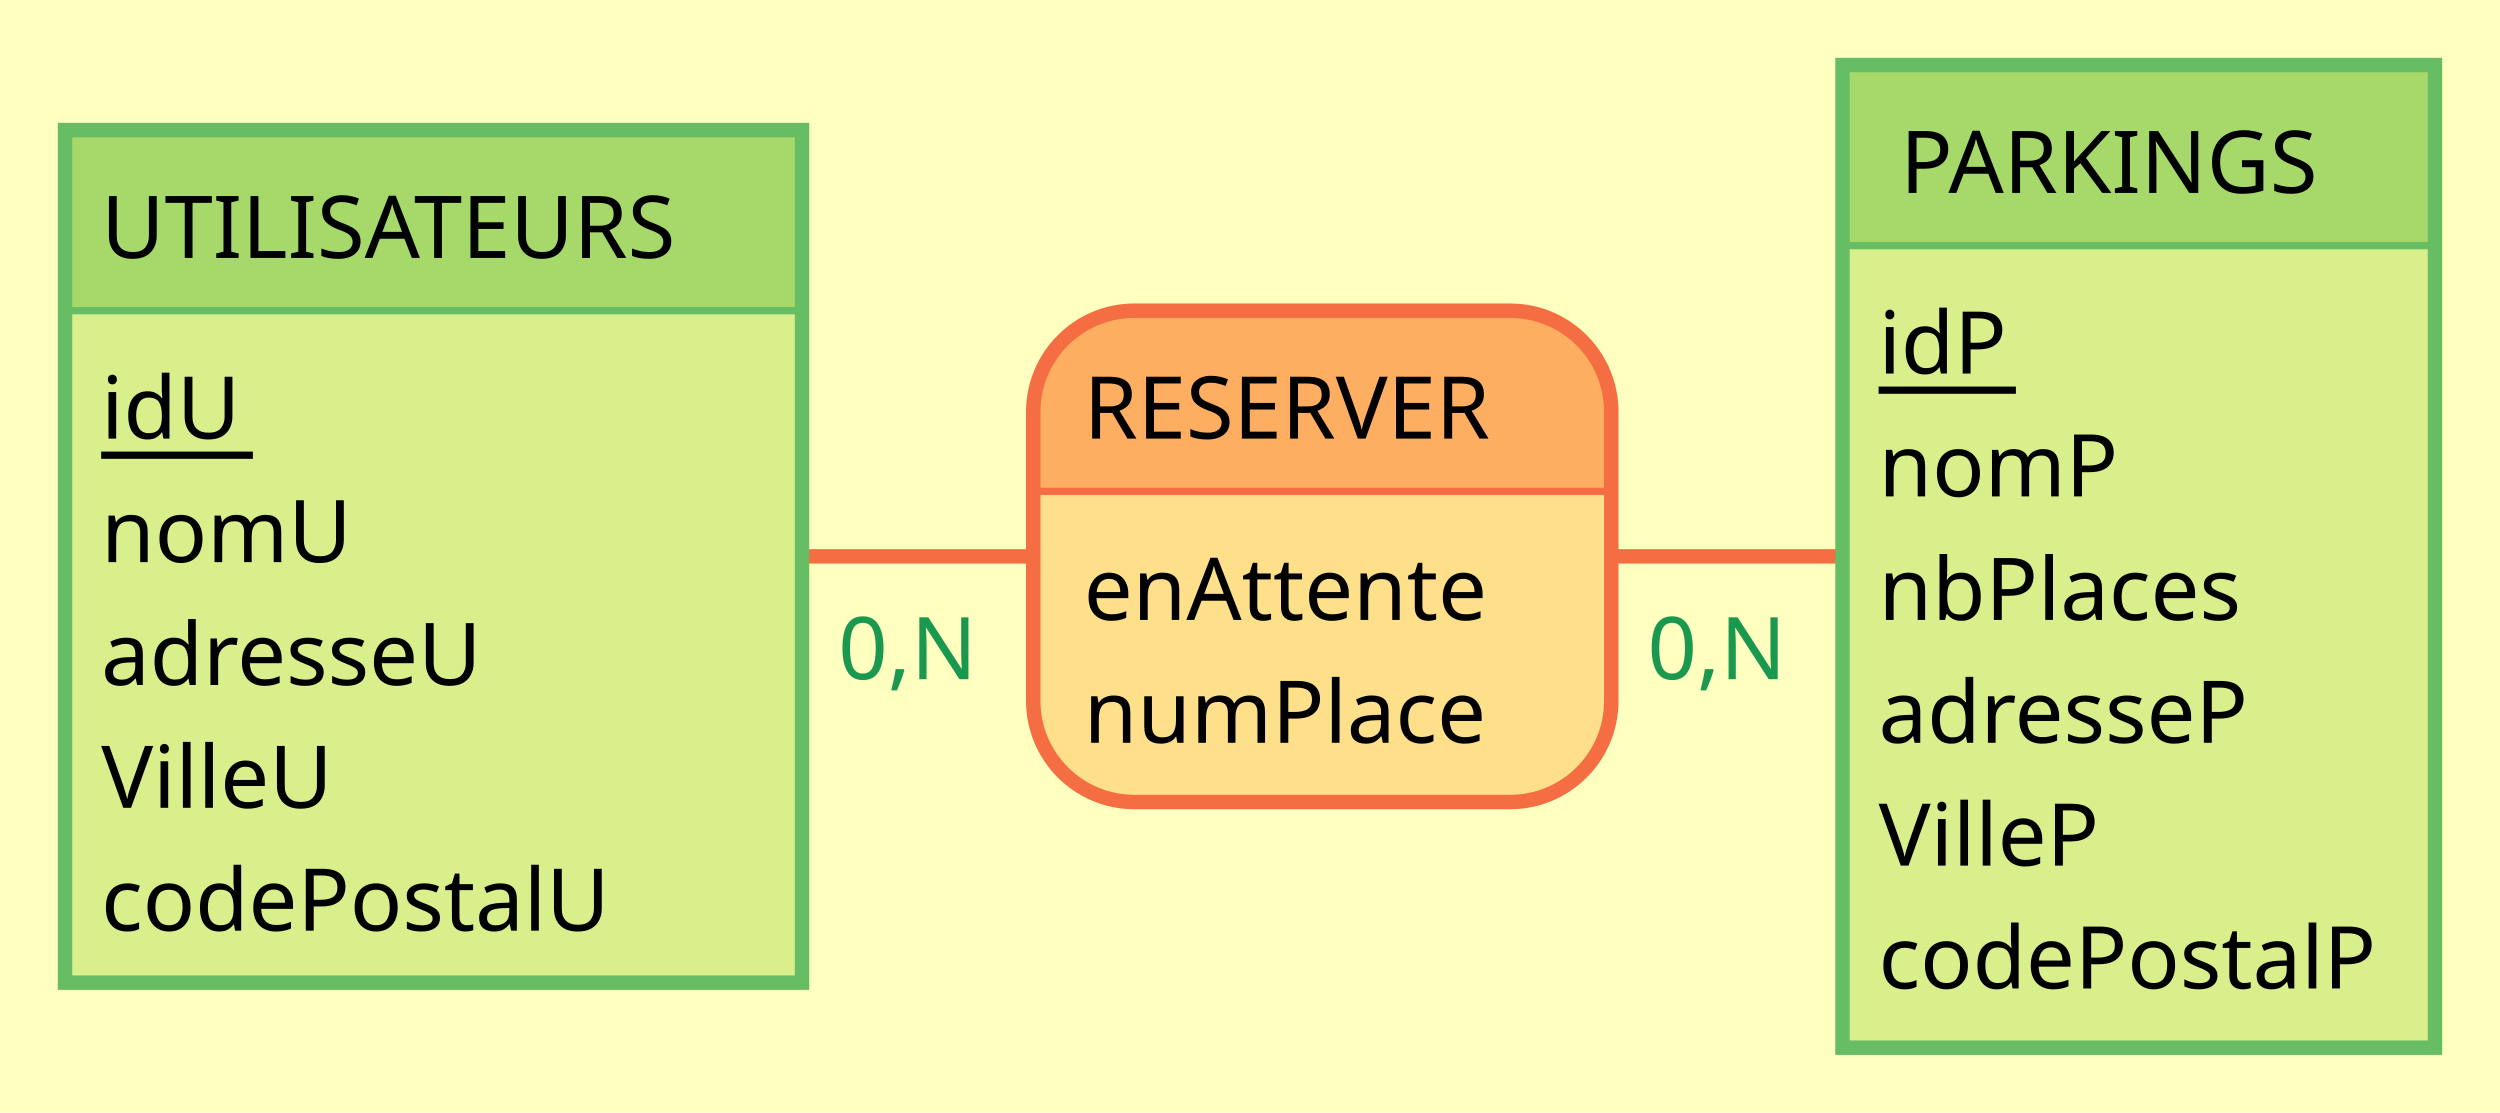
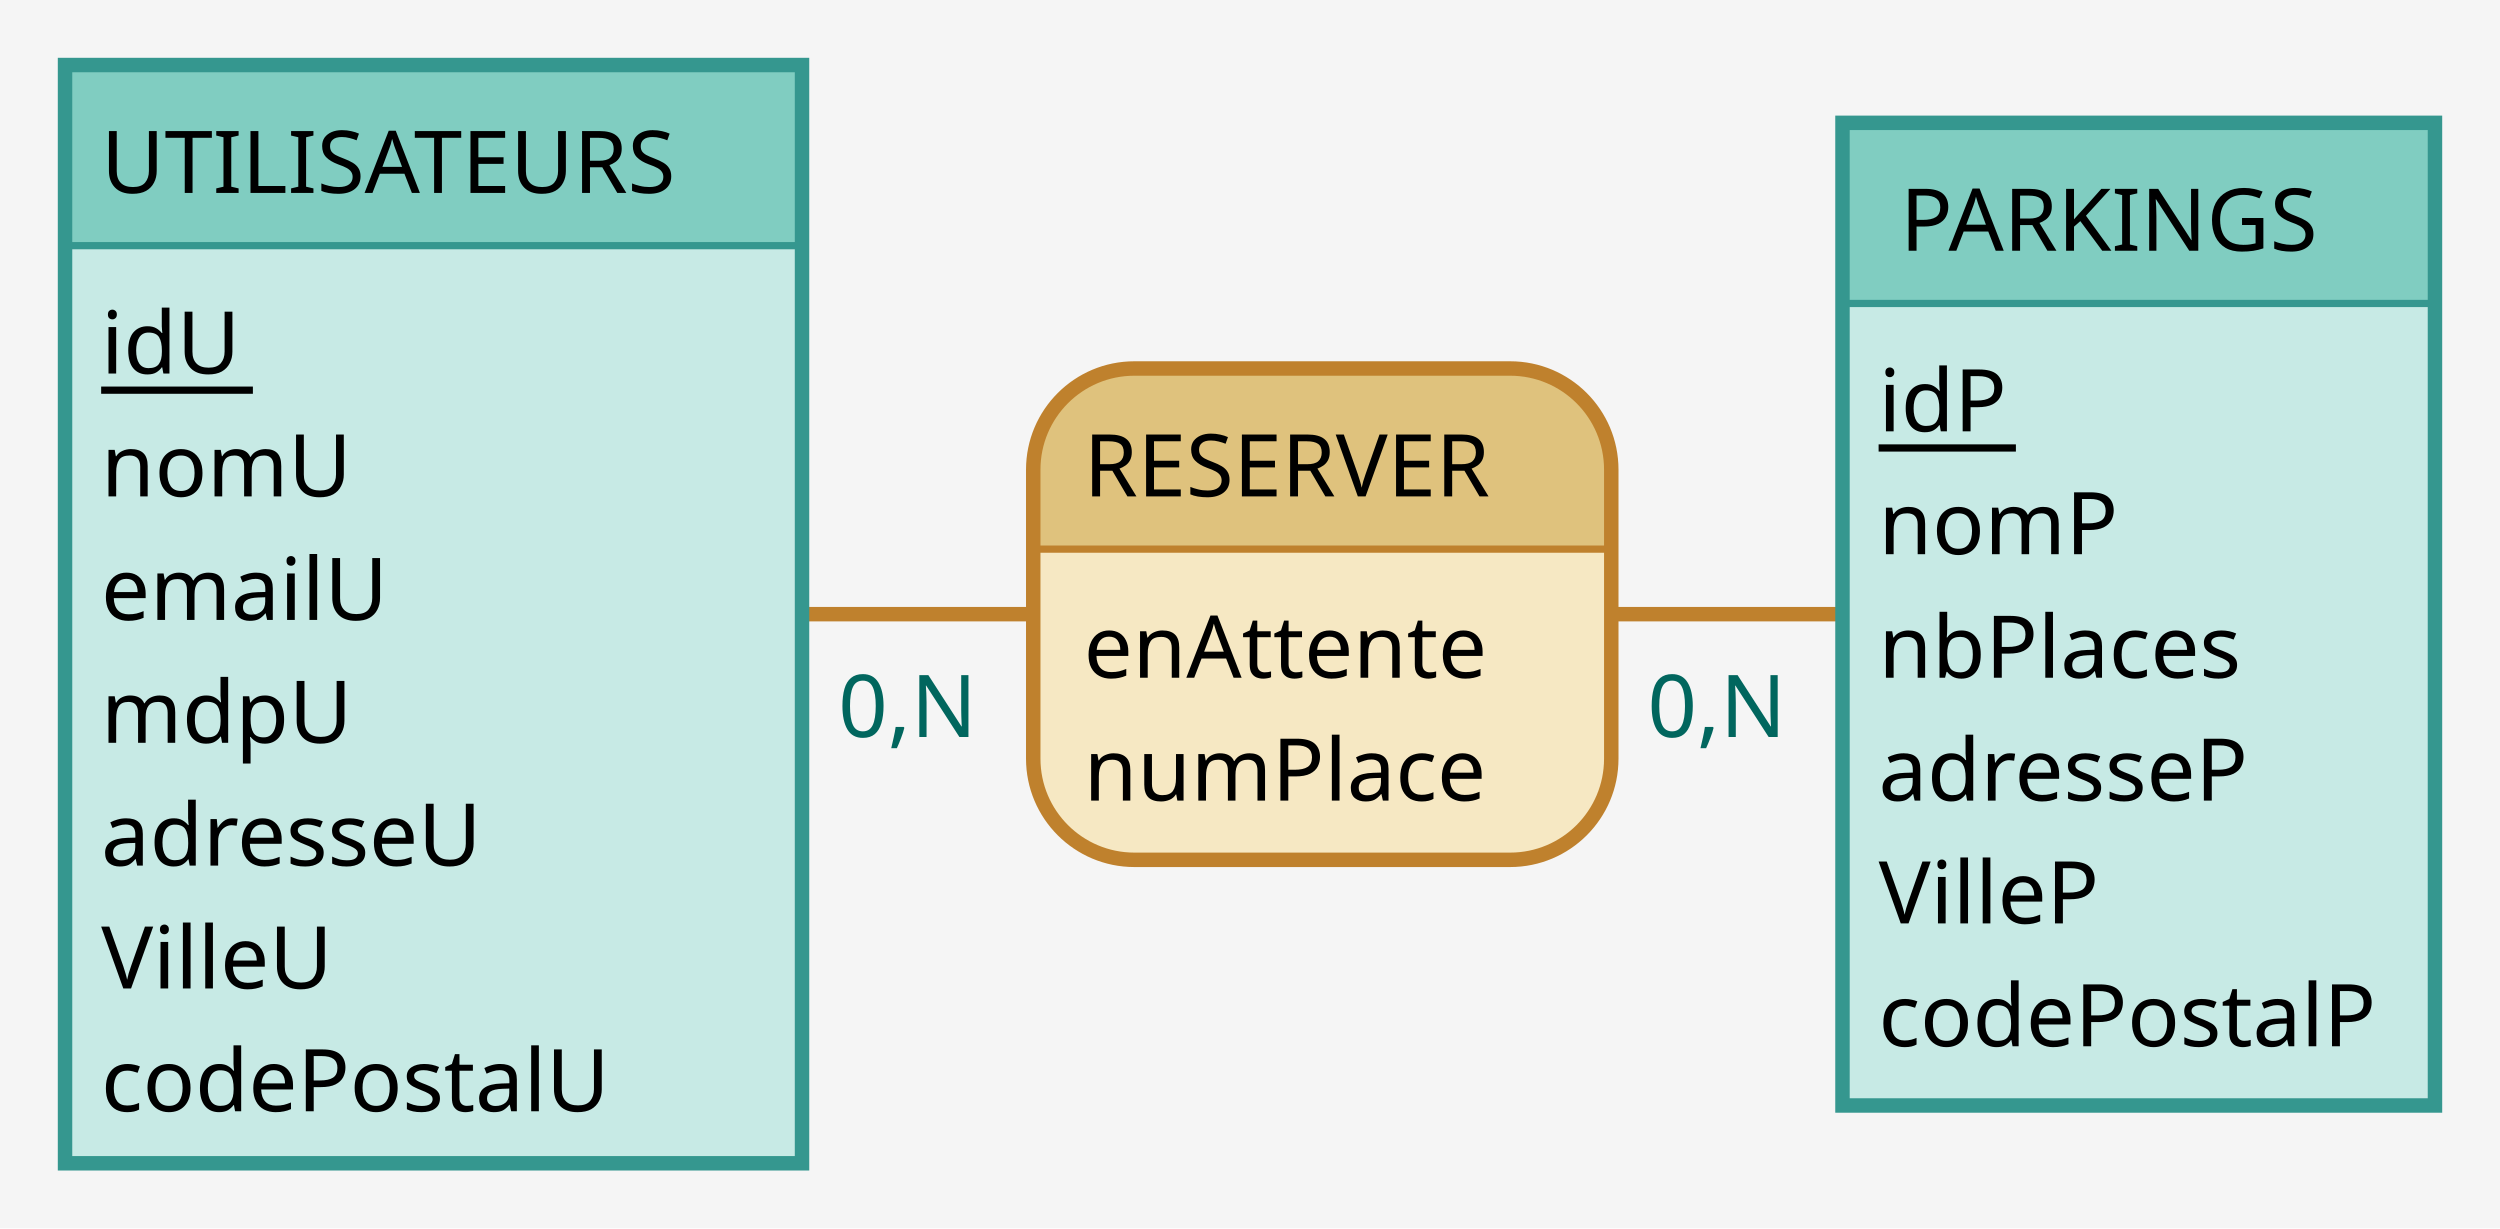
- <svg xmlns="http://www.w3.org/2000/svg" width="346" height="154" view_box="0 0 346 154">\n\n<rect id="frame" x="0" y="0" width="346" height="154" fill="#ffffbf" stroke="none" stroke-width="0" />
-   <line x1="60" y1="77" x2="183" y2="77" stroke="#f46d43" stroke-width="2" />
-   <text x="116" y="94.0" fill="#1a9850" font-family="Verdana" font-size="12">0,N</text>
-   <line x1="296" y1="77" x2="183" y2="77" stroke="#f46d43" stroke-width="2" />
-   <text x="228" y="94.0" fill="#1a9850" font-family="Verdana" font-size="12">0,N</text>
+ <svg xmlns="http://www.w3.org/2000/svg" width="346" height="170" view_box="0 0 346 170">\n\n<rect id="frame" x="0" y="0" width="346" height="170" fill="#f5f5f5" stroke="none" stroke-width="0" />
+   <line x1="60" y1="85" x2="183" y2="85" stroke="#bf812d" stroke-width="2" />
+   <text x="116" y="102.0" fill="#01665e" font-family="Verdana" font-size="12">0,N</text>
+   <line x1="296" y1="85" x2="183" y2="85" stroke="#bf812d" stroke-width="2" />
+   <text x="228" y="102.0" fill="#01665e" font-family="Verdana" font-size="12">0,N</text>
  <g id="association-RESERVER">
-     <path d="M 209 43 a 14 14 90 0 1 14 14 V 68 h -80 V 57 a 14 14 90 0 1 14 -14" fill="#fdae61" stroke="#fdae61" stroke-width="0" />
-     <path d="M 223 68.0 v 29 a 14 14 90 0 1 -14 14 H 157 a 14 14 90 0 1 -14 -14 V 68.0 H 80" fill="#fee08b" stroke="#fee08b" stroke-width="0" />
-     <rect x="143" y="43" width="80" height="68" fill="none" rx="14" stroke="#f46d43" stroke-width="2" />
-     <line x1="143" y1="68" x2="223" y2="68" stroke="#f46d43" stroke-width="1" />
-     <text x="150" y="60.7" fill="#000000" font-family="Verdana" font-size="12">RESERVER</text>
-     <text x="150" y="85.8" fill="#000000" font-family="Verdana" font-size="12">enAttente</text>
-     <text x="150" y="102.8" fill="#000000" font-family="Verdana" font-size="12">numPlace</text>
+     <path d="M 209 51 a 14 14 90 0 1 14 14 V 76 h -80 V 65 a 14 14 90 0 1 14 -14" fill="#dfc27d" stroke="#dfc27d" stroke-width="0" />
+     <path d="M 223 76.0 v 29 a 14 14 90 0 1 -14 14 H 157 a 14 14 90 0 1 -14 -14 V 76.0 H 80" fill="#f6e8c3" stroke="#f6e8c3" stroke-width="0" />
+     <rect x="143" y="51" width="80" height="68" fill="none" rx="14" stroke="#bf812d" stroke-width="2" />
+     <line x1="143" y1="76" x2="223" y2="76" stroke="#bf812d" stroke-width="1" />
+     <text x="150" y="68.7" fill="#000000" font-family="Verdana" font-size="12">RESERVER</text>
+     <text x="150" y="93.8" fill="#000000" font-family="Verdana" font-size="12">enAttente</text>
+     <text x="150" y="110.8" fill="#000000" font-family="Verdana" font-size="12">numPlace</text>
  </g>
  <g id="entity-PARKINGS">
    <g id="frame-PARKINGS">
-       <rect x="255" y="9" width="82" height="25" fill="#a6d96a" stroke="#a6d96a" stroke-width="0" />
-       <rect x="255" y="34.0" width="82" height="111" fill="#d9ef8b" stroke="#d9ef8b" stroke-width="0" />
-       <rect x="255" y="9" width="82" height="136" fill="none" stroke="#66bd63" stroke-width="2" />
-       <line x1="255" y1="34" x2="337" y2="34" stroke="#66bd63" stroke-width="1" />
+       <rect x="255" y="17" width="82" height="25" fill="#80cdc1" stroke="#80cdc1" stroke-width="0" />
+       <rect x="255" y="42.0" width="82" height="111" fill="#c7eae5" stroke="#c7eae5" stroke-width="0" />
+       <rect x="255" y="17" width="82" height="136" fill="none" stroke="#35978f" stroke-width="2" />
+       <line x1="255" y1="42" x2="337" y2="42" stroke="#35978f" stroke-width="1" />
    </g>
-     <text x="263" y="26.7" fill="#000000" font-family="Verdana" font-size="12">PARKINGS</text>
-     <text x="260" y="51.7" fill="#000000" font-family="Verdana" font-size="12">idP</text>
-     <line x1="260" y1="54" x2="279" y2="54" stroke="#000000" stroke-width="1" />
-     <text x="260" y="68.7" fill="#000000" font-family="Verdana" font-size="12">nomP</text>
-     <text x="260" y="85.8" fill="#000000" font-family="Verdana" font-size="12">nbPlaces</text>
-     <text x="260" y="102.8" fill="#000000" font-family="Verdana" font-size="12">adresseP</text>
-     <text x="260" y="119.8" fill="#000000" font-family="Verdana" font-size="12">VilleP</text>
-     <text x="260" y="136.8" fill="#000000" font-family="Verdana" font-size="12">codePostalP</text>
+     <text x="263" y="34.7" fill="#000000" font-family="Verdana" font-size="12">PARKINGS</text>
+     <text x="260" y="59.7" fill="#000000" font-family="Verdana" font-size="12">idP</text>
+     <line x1="260" y1="62" x2="279" y2="62" stroke="#000000" stroke-width="1" />
+     <text x="260" y="76.7" fill="#000000" font-family="Verdana" font-size="12">nomP</text>
+     <text x="260" y="93.8" fill="#000000" font-family="Verdana" font-size="12">nbPlaces</text>
+     <text x="260" y="110.8" fill="#000000" font-family="Verdana" font-size="12">adresseP</text>
+     <text x="260" y="127.8" fill="#000000" font-family="Verdana" font-size="12">VilleP</text>
+     <text x="260" y="144.8" fill="#000000" font-family="Verdana" font-size="12">codePostalP</text>
  </g>
  <g id="entity-UTILISATEURS">
    <g id="frame-UTILISATEURS">
-       <rect x="9" y="18" width="102" height="25" fill="#a6d96a" stroke="#a6d96a" stroke-width="0" />
-       <rect x="9" y="43.0" width="102" height="93" fill="#d9ef8b" stroke="#d9ef8b" stroke-width="0" />
-       <rect x="9" y="18" width="102" height="118" fill="none" stroke="#66bd63" stroke-width="2" />
-       <line x1="9" y1="43" x2="111" y2="43" stroke="#66bd63" stroke-width="1" />
+       <rect x="9" y="9" width="102" height="25" fill="#80cdc1" stroke="#80cdc1" stroke-width="0" />
+       <rect x="9" y="34.0" width="102" height="127" fill="#c7eae5" stroke="#c7eae5" stroke-width="0" />
+       <rect x="9" y="9" width="102" height="152" fill="none" stroke="#35978f" stroke-width="2" />
+       <line x1="9" y1="34" x2="111" y2="34" stroke="#35978f" stroke-width="1" />
    </g>
-     <text x="14" y="35.7" fill="#000000" font-family="Verdana" font-size="12">UTILISATEURS</text>
-     <text x="14" y="60.7" fill="#000000" font-family="Verdana" font-size="12">idU</text>
-     <line x1="14" y1="63" x2="35" y2="63" stroke="#000000" stroke-width="1" />
-     <text x="14" y="77.8" fill="#000000" font-family="Verdana" font-size="12">nomU</text>
-     <text x="14" y="94.8" fill="#000000" font-family="Verdana" font-size="12">adresseU</text>
-     <text x="14" y="111.8" fill="#000000" font-family="Verdana" font-size="12">VilleU</text>
-     <text x="14" y="128.8" fill="#000000" font-family="Verdana" font-size="12">codePostalU</text>
+     <text x="14" y="26.7" fill="#000000" font-family="Verdana" font-size="12">UTILISATEURS</text>
+     <text x="14" y="51.7" fill="#000000" font-family="Verdana" font-size="12">idU</text>
+     <line x1="14" y1="54" x2="35" y2="54" stroke="#000000" stroke-width="1" />
+     <text x="14" y="68.7" fill="#000000" font-family="Verdana" font-size="12">nomU</text>
+     <text x="14" y="85.8" fill="#000000" font-family="Verdana" font-size="12">emailU</text>
+     <text x="14" y="102.8" fill="#000000" font-family="Verdana" font-size="12">mdpU</text>
+     <text x="14" y="119.8" fill="#000000" font-family="Verdana" font-size="12">adresseU</text>
+     <text x="14" y="136.8" fill="#000000" font-family="Verdana" font-size="12">VilleU</text>
+     <text x="14" y="153.8" fill="#000000" font-family="Verdana" font-size="12">codePostalU</text>
  </g>
</svg>
